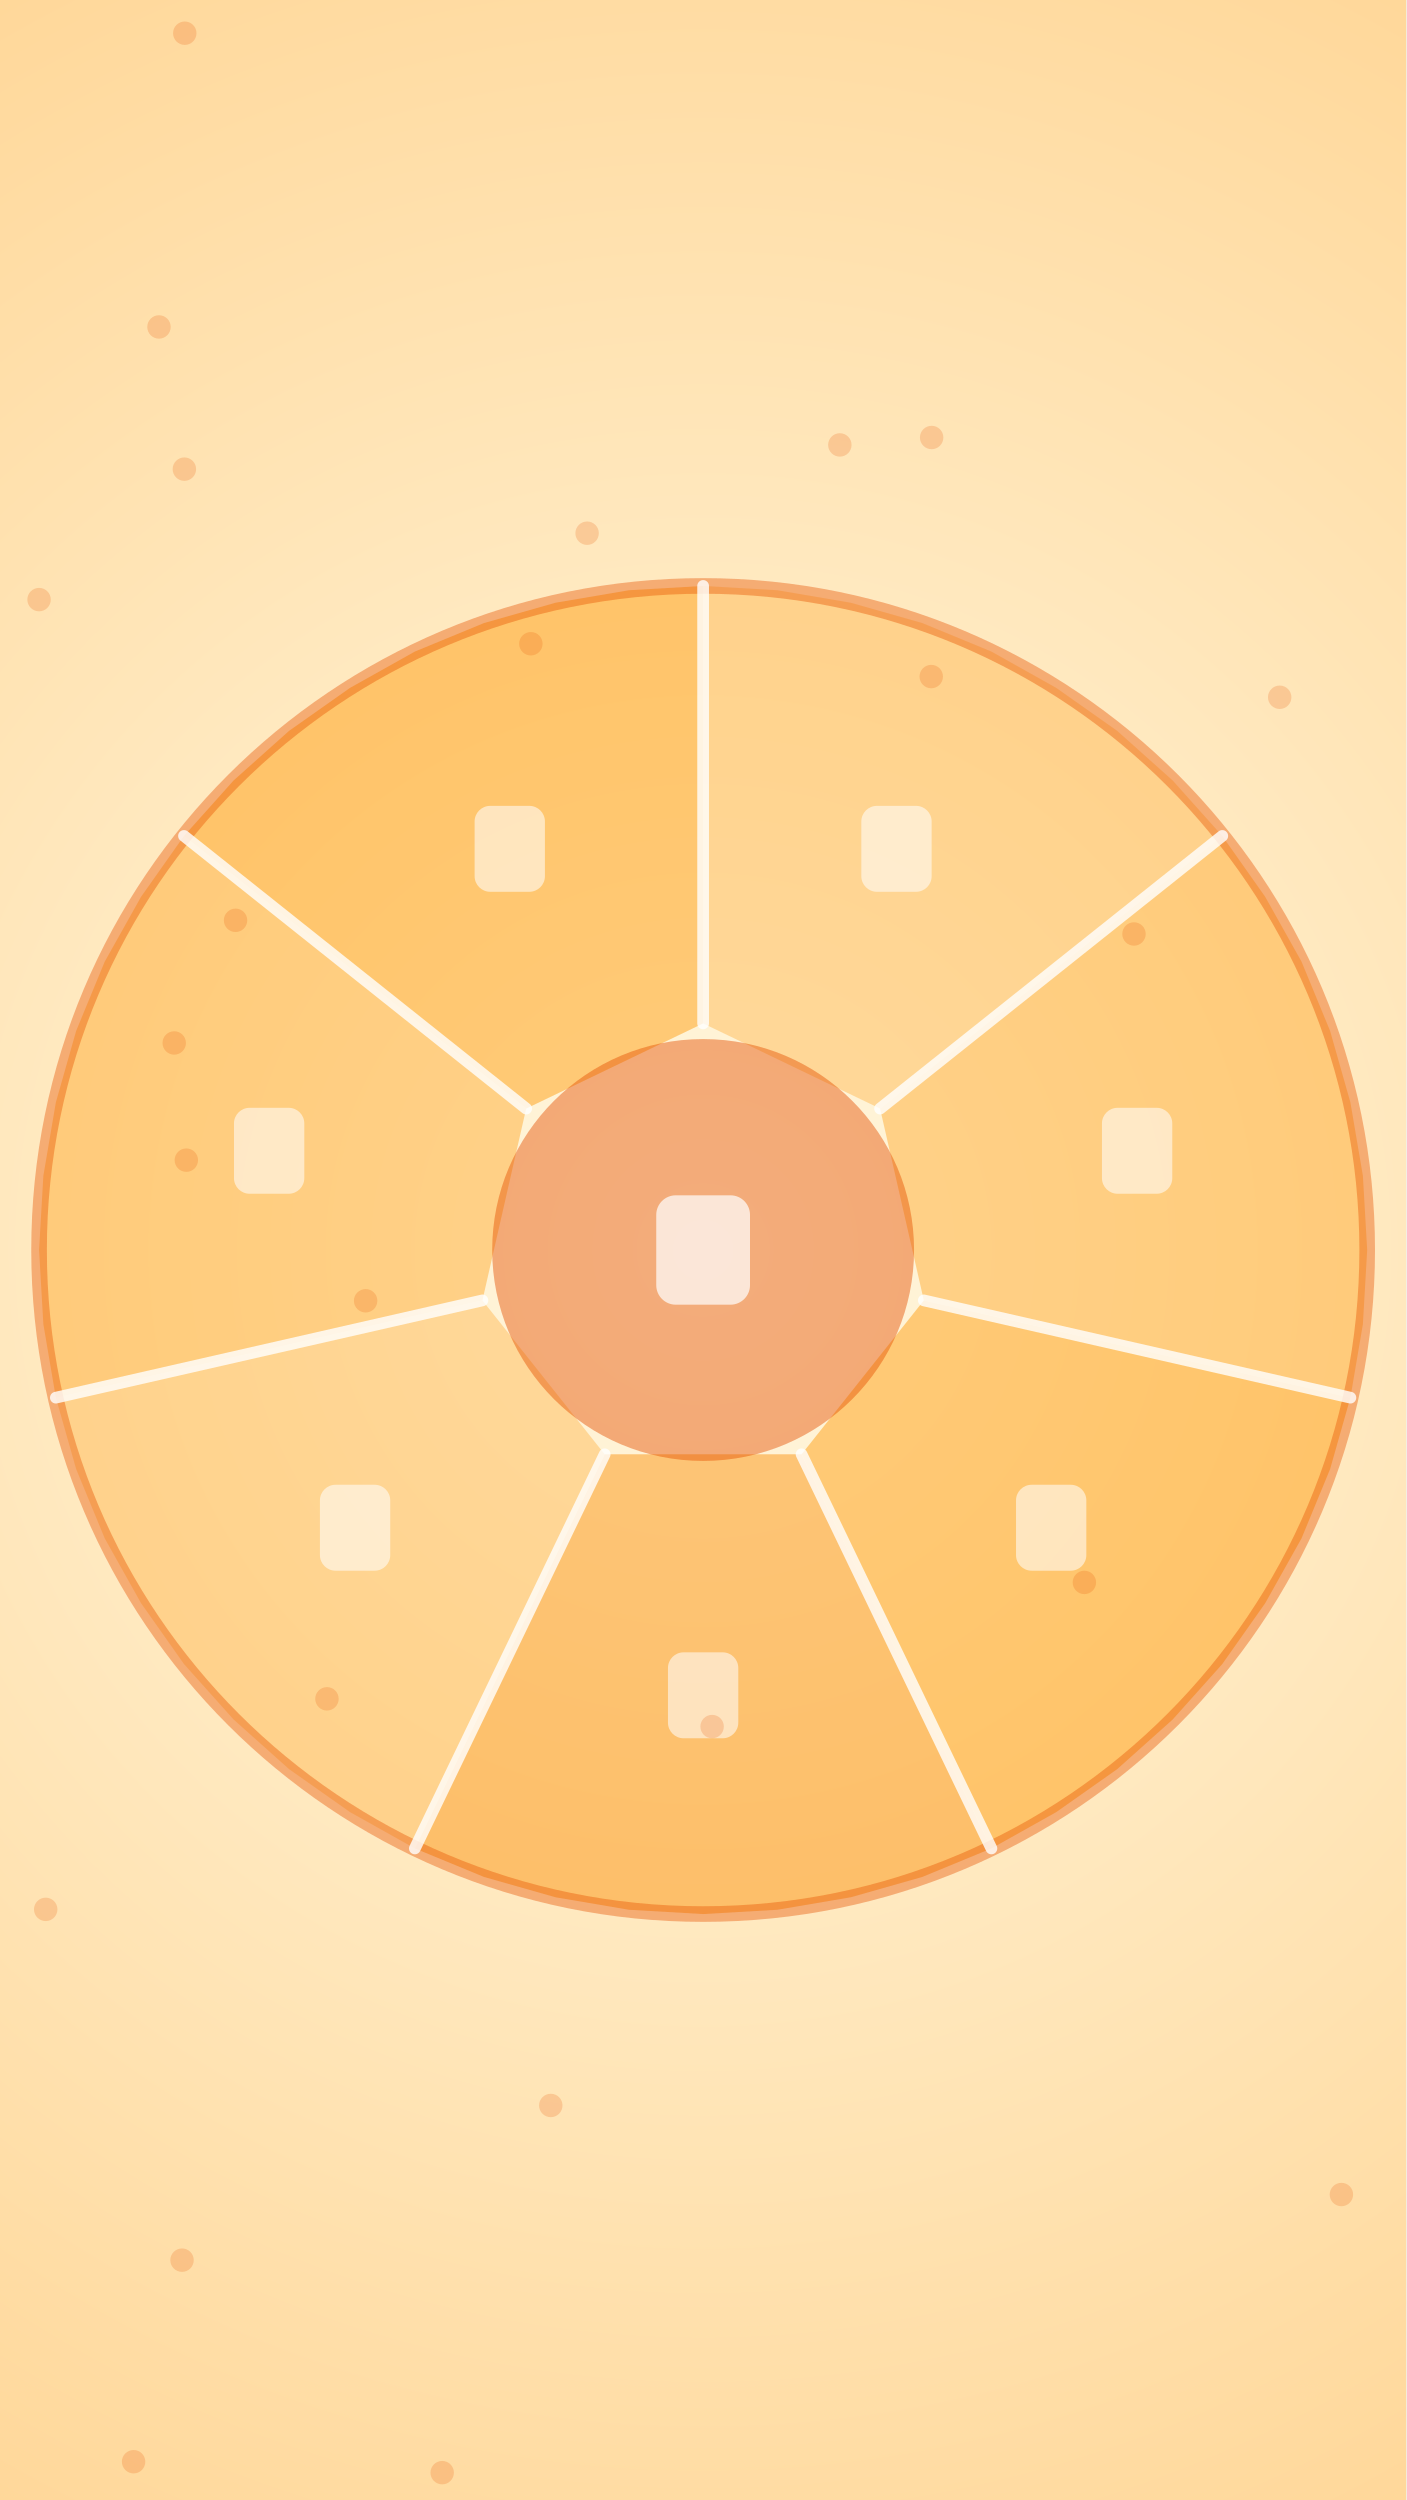
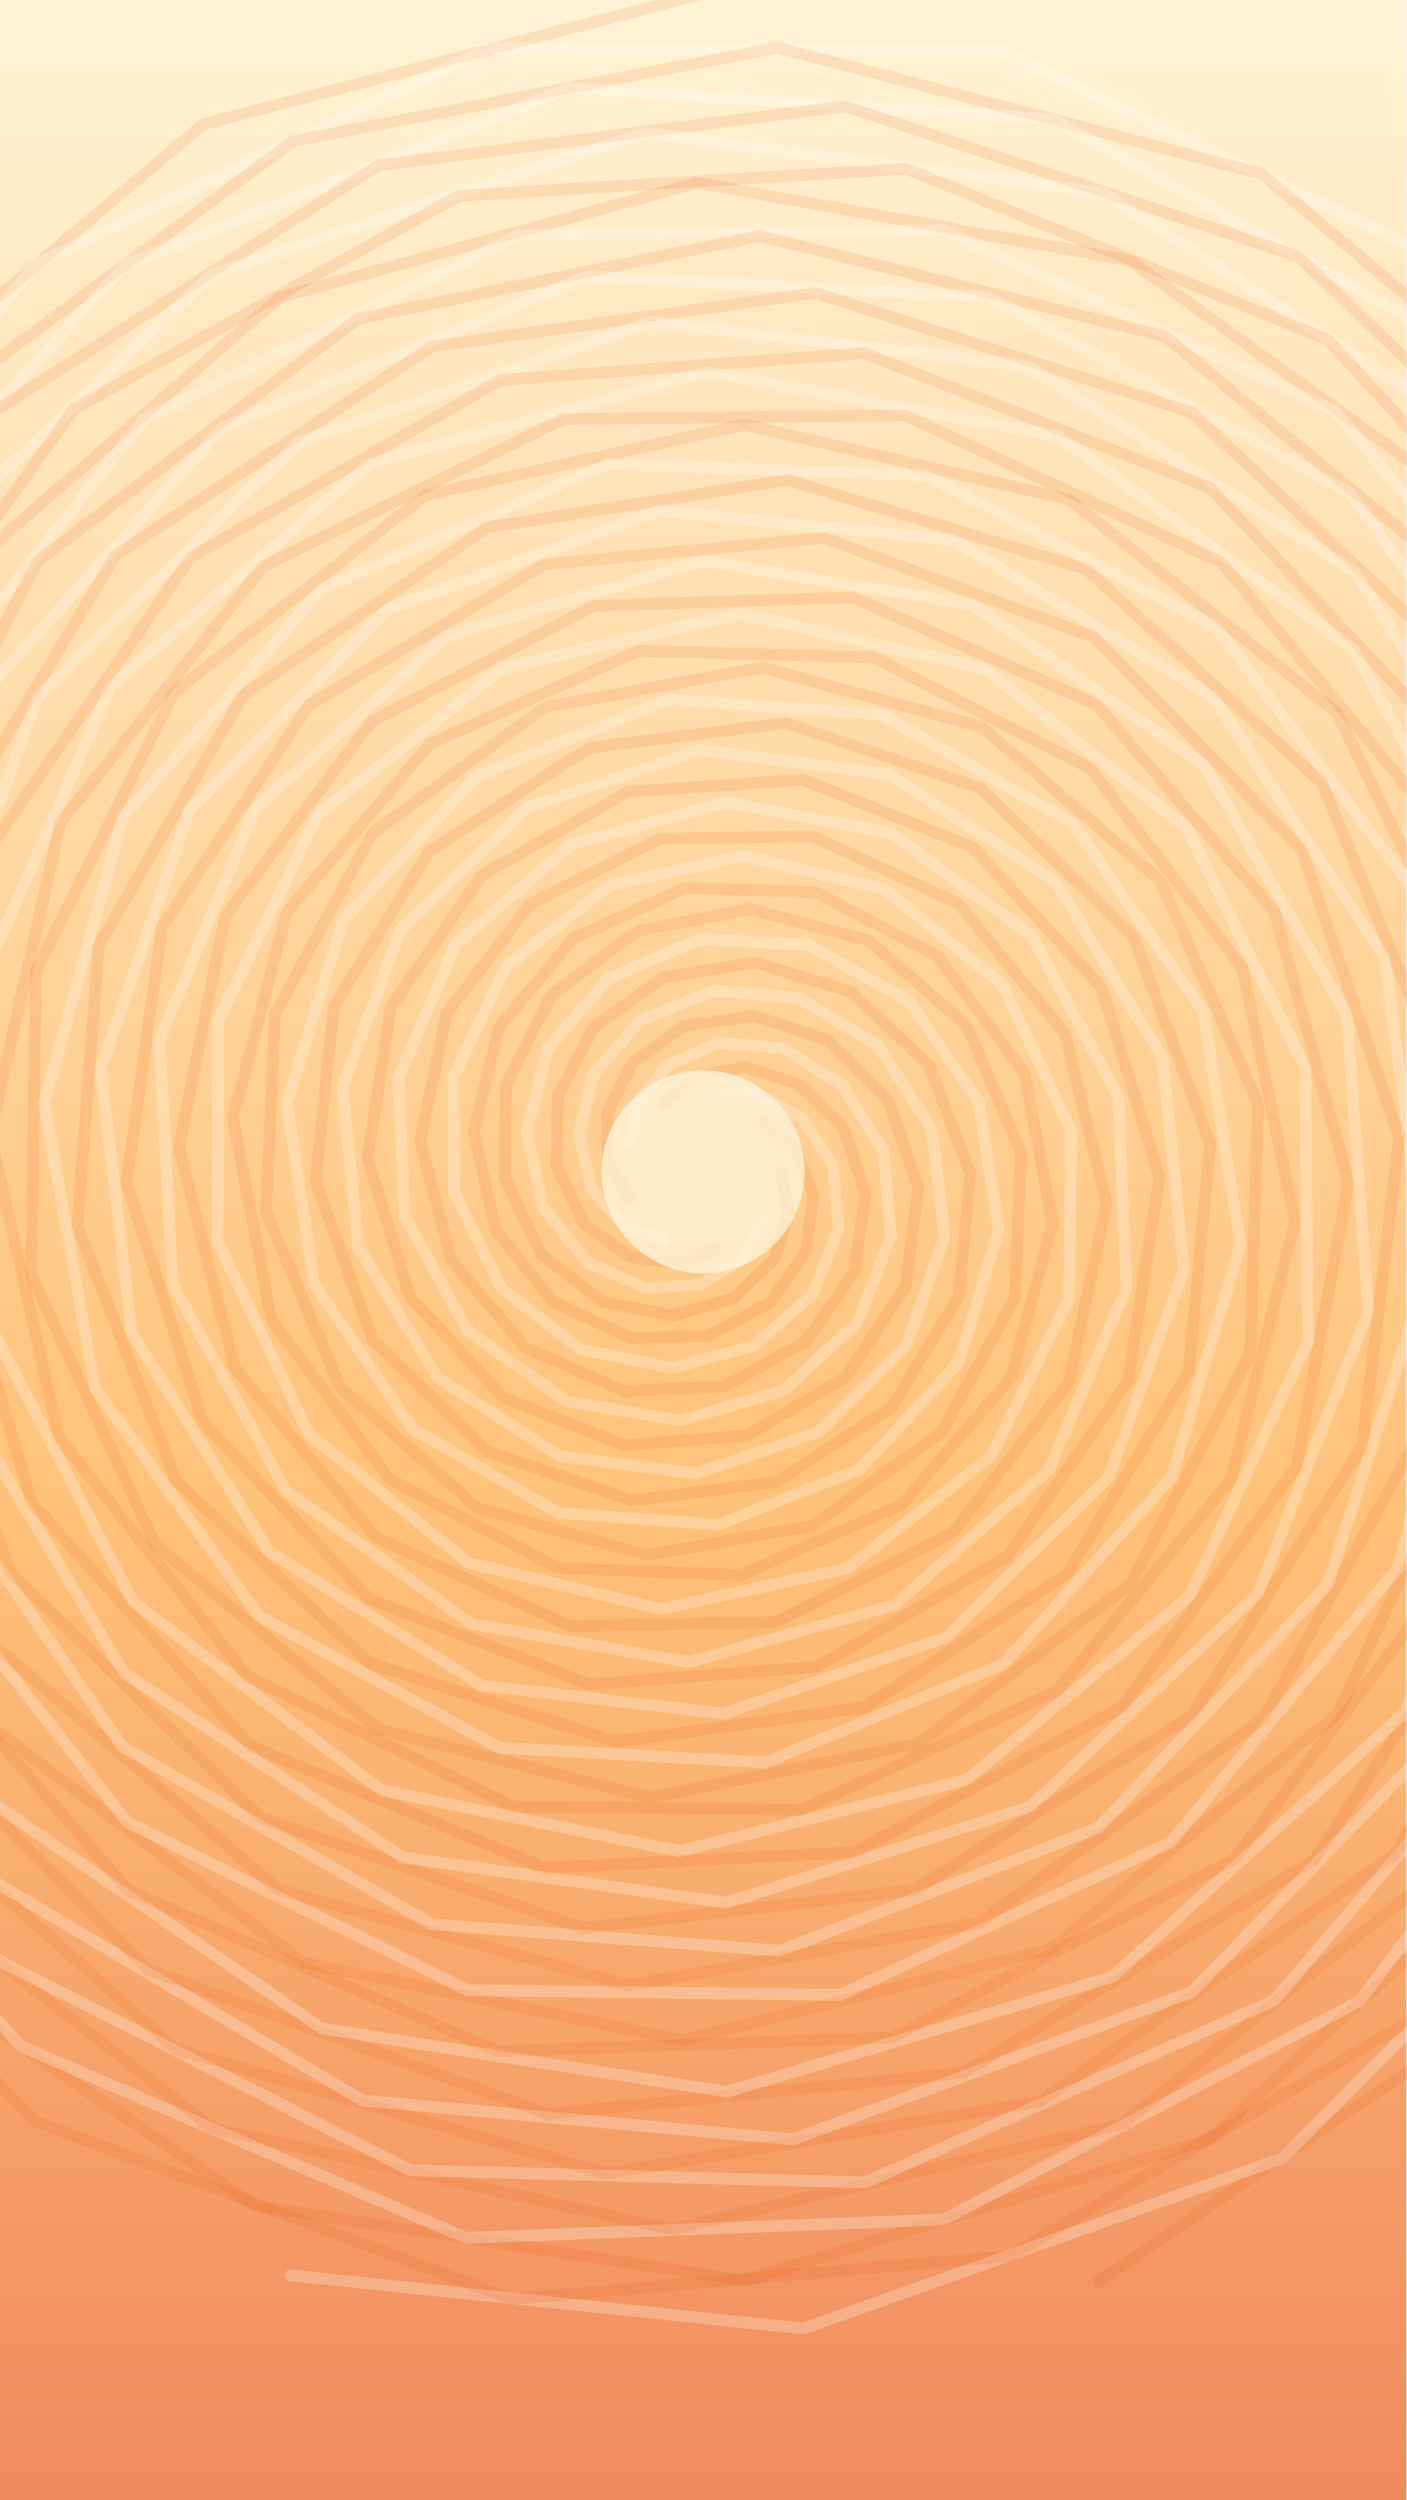
<svg xmlns="http://www.w3.org/2000/svg" viewBox="0 0 360 640" width="360" height="640">
  <defs>
-     <radialGradient id="g0" gradientUnits="userSpaceOnUse" cx="180" cy="320" r="500">
-       <stop offset="0" stop-color="#FFF8E1" stop-opacity="1.000" />
-       <stop offset="1" stop-color="#FFCC80" stop-opacity="1.000" />
-     </radialGradient>
+     <linearGradient id="g0" gradientUnits="userSpaceOnUse" x1="0" y1="0" x2="0" y2="640">
+       <stop offset="0" stop-color="#FFF3D6" stop-opacity="1.000" />
+       <stop offset="0.6" stop-color="#FFC27A" stop-opacity="1.000" />
+       <stop offset="1" stop-color="#F08A5D" stop-opacity="1.000" />
+     </linearGradient>
  </defs>
  <path d="M0,0h360v640h-360z" fill="url(#g0)" />
-   <path d="M180,262 L180,150 L199,151.1 L217.8,154.3 L236.1,159.5 L253.8,166.8 L270.4,176.1 L286,187.1 L300.2,199.8 L312.9,214 L225.3,283.8z" fill="#FFB74D" fill-opacity="0.45" />
-   <path d="M224.5,206.3h10a4,4 0 0 1 4,4v14a4,4 0 0 1 -4,4h-10a4,4 0 0 1 -4,-4v-14a4,4 0 0 1 4,-4z" fill="#FFFFFF" fill-opacity="0.55" />
-   <path d="M225.3,283.8 L312.9,214 L323.9,229.6 L333.2,246.2 L340.5,263.9 L345.7,282.2 L348.9,301 L350,320 L348.9,339 L345.7,357.8 L236.5,332.9z" fill="#FFA726" fill-opacity="0.45" />
-   <path d="M286.1,283.6h10a4,4 0 0 1 4,4v14a4,4 0 0 1 -4,4h-10a4,4 0 0 1 -4,-4v-14a4,4 0 0 1 4,-4z" fill="#FFFFFF" fill-opacity="0.55" />
-   <path d="M236.5,332.9 L345.7,357.8 L340.5,376.1 L333.2,393.8 L323.9,410.4 L312.9,426 L300.2,440.2 L286,452.9 L270.4,463.9 L253.8,473.2 L205.2,372.3z" fill="#FF9800" fill-opacity="0.45" />
-   <path d="M264.1,380.1h10a4,4 0 0 1 4,4v14a4,4 0 0 1 -4,4h-10a4,4 0 0 1 -4,-4v-14a4,4 0 0 1 4,-4z" fill="#FFFFFF" fill-opacity="0.55" />
-   <path d="M205.2,372.3 L253.8,473.2 L236.1,480.5 L217.8,485.7 L199,488.9 L180,490 L161,488.9 L142.2,485.7 L123.9,480.5 L106.2,473.2 L154.8,372.3z" fill="#FB8C00" fill-opacity="0.45" />
-   <path d="M175,423h10a4,4 0 0 1 4,4v14a4,4 0 0 1 -4,4h-10a4,4 0 0 1 -4,-4v-14a4,4 0 0 1 4,-4z" fill="#FFFFFF" fill-opacity="0.55" />
-   <path d="M154.8,372.3 L106.2,473.2 L89.6,463.9 L74,452.9 L59.8,440.2 L47.1,426 L36.1,410.4 L26.8,393.8 L19.5,376.1 L14.3,357.8 L123.5,332.9z" fill="#FFB74D" fill-opacity="0.45" />
-   <path d="M85.9,380.1h10a4,4 0 0 1 4,4v14a4,4 0 0 1 -4,4h-10a4,4 0 0 1 -4,-4v-14a4,4 0 0 1 4,-4z" fill="#FFFFFF" fill-opacity="0.55" />
-   <path d="M123.5,332.9 L14.3,357.8 L11.1,339 L10,320 L11.1,301 L14.3,282.2 L19.5,263.9 L26.8,246.2 L36.1,229.6 L47.1,214 L134.7,283.8z" fill="#FFA726" fill-opacity="0.45" />
-   <path d="M63.9,283.6h10a4,4 0 0 1 4,4v14a4,4 0 0 1 -4,4h-10a4,4 0 0 1 -4,-4v-14a4,4 0 0 1 4,-4z" fill="#FFFFFF" fill-opacity="0.55" />
-   <path d="M134.7,283.8 L47.1,214 L59.8,199.8 L74,187.1 L89.6,176.1 L106.2,166.8 L123.9,159.5 L142.2,154.3 L161,151.1 L180,150 L180,262z" fill="#FF9800" fill-opacity="0.45" />
-   <path d="M125.5,206.3h10a4,4 0 0 1 4,4v14a4,4 0 0 1 -4,4h-10a4,4 0 0 1 -4,-4v-14a4,4 0 0 1 4,-4z" fill="#FFFFFF" fill-opacity="0.55" />
-   <path d="M10,320a170,170 0 1,0 340,0a170,170 0 1,0 -340,0z" fill="none" stroke="#E65100" stroke-width="4" stroke-linecap="round" stroke-linejoin="round" stroke-opacity="0.4" />
-   <path d="M126,320a54,54 0 1,0 108,0a54,54 0 1,0 -108,0z" fill="#E65100" fill-opacity="0.45" />
-   <path d="M173,306h14a5,5 0 0 1 5,5v18a5,5 0 0 1 -5,5h-14a5,5 0 0 1 -5,-5v-18a5,5 0 0 1 5,-5z" fill="#FFFFFF" fill-opacity="0.7" />
-   <path d="M180,262L180,150" fill="none" stroke="#FFFFFF" stroke-width="3" stroke-linecap="round" stroke-linejoin="round" stroke-opacity="0.8" />
-   <path d="M225.3,283.8L312.9,214" fill="none" stroke="#FFFFFF" stroke-width="3" stroke-linecap="round" stroke-linejoin="round" stroke-opacity="0.8" />
-   <path d="M236.5,332.9L345.7,357.8" fill="none" stroke="#FFFFFF" stroke-width="3" stroke-linecap="round" stroke-linejoin="round" stroke-opacity="0.8" />
-   <path d="M205.2,372.3L253.8,473.2" fill="none" stroke="#FFFFFF" stroke-width="3" stroke-linecap="round" stroke-linejoin="round" stroke-opacity="0.8" />
-   <path d="M154.8,372.3L106.2,473.2" fill="none" stroke="#FFFFFF" stroke-width="3" stroke-linecap="round" stroke-linejoin="round" stroke-opacity="0.8" />
-   <path d="M123.5,332.9L14.3,357.8" fill="none" stroke="#FFFFFF" stroke-width="3" stroke-linecap="round" stroke-linejoin="round" stroke-opacity="0.8" />
-   <path d="M134.7,283.8L47.1,214" fill="none" stroke="#FFFFFF" stroke-width="3" stroke-linecap="round" stroke-linejoin="round" stroke-opacity="0.8" />
-   <path d="M37.7,83.7a3,3 0 1,0 6,0a3,3 0 1,0 -6,0zM212,113.9a3,3 0 1,0 6,0a3,3 0 1,0 -6,0zM44.7,297a3,3 0 1,0 6,0a3,3 0 1,0 -6,0zM147.3,136.5a3,3 0 1,0 6,0a3,3 0 1,0 -6,0zM138,539a3,3 0 1,0 6,0a3,3 0 1,0 -6,0zM44.2,120.1a3,3 0 1,0 6,0a3,3 0 1,0 -6,0zM7,153.5a3,3 0 1,0 6,0a3,3 0 1,0 -6,0zM31.2,630.2a3,3 0 1,0 6,0a3,3 0 1,0 -6,0zM110.2,633a3,3 0 1,0 6,0a3,3 0 1,0 -6,0zM43.6,578.6a3,3 0 1,0 6,0a3,3 0 1,0 -6,0zM179.3,442a3,3 0 1,0 6,0a3,3 0 1,0 -6,0zM235.4,173.2a3,3 0 1,0 6,0a3,3 0 1,0 -6,0zM80.7,434.9a3,3 0 1,0 6,0a3,3 0 1,0 -6,0zM44.3,8.5a3,3 0 1,0 6,0a3,3 0 1,0 -6,0zM274.6,405.1a3,3 0 1,0 6,0a3,3 0 1,0 -6,0zM90.6,333a3,3 0 1,0 6,0a3,3 0 1,0 -6,0zM324.6,178.5a3,3 0 1,0 6,0a3,3 0 1,0 -6,0zM41.6,267a3,3 0 1,0 6,0a3,3 0 1,0 -6,0zM57.3,235.6a3,3 0 1,0 6,0a3,3 0 1,0 -6,0zM8.7,488.8a3,3 0 1,0 6,0a3,3 0 1,0 -6,0zM287.3,239.1a3,3 0 1,0 6,0a3,3 0 1,0 -6,0zM132.9,164.8a3,3 0 1,0 6,0a3,3 0 1,0 -6,0zM340.4,561.8a3,3 0 1,0 6,0a3,3 0 1,0 -6,0zM235.5,112a3,3 0 1,0 6,0a3,3 0 1,0 -6,0z" fill="#E65100" fill-opacity="0.2" />
+   <path d="M200,300 L202,310.5 L198.2,322.4 L187.8,332.3 L172.3,336.8 L154.5,333.4 L138.7,321.2 L129.2,301.5 L129.5,277.8 L141,254.9 L163.1,238.3 L192,232.7 L222.4,240.8 L247.5,262.6 L261.4,295 L259.8,332.2 L241.1,366.6 L207.9,390.6 L165.6,398.1 L122.3,386.1 L87.1,355.1 L68.1,310.3 L70.4,259.6 L95.3,213.3 L139.4,181.1 L195,170.9 L251.4,186.1 L297.1,225.5 L322.1,282.6 L320,346.8 L289.4,405.5 L235,446.4 L166.3,460.2 L96.6,442.6 L39.7,395.3 L8,326.4 L9.2,248.6 L44.6,177.2 L108.9,126.8 L190.5,108.7 L273.8,127.9 L342.2,182.4 L381.4,262.8 L382.1,354.1 L342.5,438.6 L269,499 L174.6,522.3 L77.6,502.4 L-3,441.4 L-50.3,349.9 L-53.6,245 L-10.7,147.2 L71.6,76.1 L178.4,46.8 L289.3,66.7 L382.4,133.6 L438.5,235.7 L445.4,354 L399.9,465.5 L309.4,547.8 L190.5,583.8 L65.7,564.8 L-40.4,492.8 L-106.1,380.5 L-117.2,248.9" fill="none" stroke="#E65100" stroke-width="3" stroke-linecap="round" stroke-linejoin="round" stroke-opacity="0.12" />
+   <path d="M195.3,312.9 L190.1,322.2 L179.5,328.8 L165.2,329.7 L150.4,323.2 L139,309.1 L134.8,289.6 L140.2,268.5 L155.7,250.5 L179.3,240.4 L206.8,241.9 L232.6,256.2 L250.5,282 L255.7,314.9 L245.5,348.7 L220.3,376 L183.9,390.3 L142.9,387.3 L105.7,365.8 L80.4,328.7 L73.5,282.4 L87.8,235.7 L122.2,198.5 L171.1,179.1 L225.5,182.9 L274.7,210.9 L308,258.9 L317.6,318.5 L299.9,378.2 L256.9,426 L195.8,451.2 L127.8,447.4 L66.3,413.7 L24.3,355.3 L11.3,282.5 L31.4,209.4 L82.4,150.7 L155.5,118.8 L237.1,121.7 L311.2,160.4 L362.6,228.8 L379.9,314.5 L358,401.2 L299.7,471.6 L215,510.7 L119.8,509.5 L32.7,466.6 L-28.7,388.8 L-51,290.2 L-28.3,189.8 L36.7,107.5 L132.6,60.2 L241.4,58.9 L341.9,105.3 L413.9,192 L442,303.1 L419.2,417.3 L348.2,512.2 L241.6,568.2 L119.3,572.9 L5.2,523.8 L-78,428.9 L-112.7,305.5 L-90.7,177.3 L-14.5,69.5" fill="none" stroke="#FFFFFF" stroke-width="3" stroke-linecap="round" stroke-linejoin="round" stroke-opacity="0.25" />
+   <path d="M183.4,319.7 L173.4,323.5 L161.1,321.7 L149.5,313.2 L142.4,298.6 L142.8,280.6 L152.1,262.9 L169.8,250.2 L193.3,246.4 L217.8,253.9 L237.9,272.8 L248.4,300.4 L245.5,331.7 L228.3,360.2 L198.7,379.4 L161.8,384.1 L124.8,371.6 L95.4,342.9 L80.8,302.5 L85.4,257.8 L109.9,217.9 L150.9,191.4 L201.2,185.1 L251.1,201.8 L290.2,239.8 L309.8,292.8 L304.3,351 L273.3,402.8 L221.3,437.1 L157.7,445.9 L94.7,425.8 L45.1,379.1 L19.8,313.8 L25.3,242 L62.2,178 L124.7,135 L201.6,122.9 L278,145.7 L338.5,200.5 L370.3,277.8 L365.5,363.2 L323.5,439.9 L250.9,492.1 L161,508.3 L71.1,483.7 L-1,421.5 L-40,332.5 L-36.8,233.5 L9.6,143.7 L91.7,81.6 L194.5,60.4 L298.2,86.1 L382.3,155.1 L429.2,255.4 L428.5,368 L378.4,471.1 L287.3,543.8 L171.9,570.7 L54.3,544.8 L-42.2,469.7 L-97.9,358.6 L-100.4,232.3 L-47.4,115.6 L52,31.8 L179.8,-1.6" fill="none" stroke="#E65100" stroke-width="3" stroke-linecap="round" stroke-linejoin="round" stroke-opacity="0.12" />
+   <path d="M169.9,317.3 L159.8,313.7 L151.5,304.4 L148.2,290.5 L152.1,274.8 L164,261.2 L182.5,253.7 L204.3,255.4 L224.7,267.6 L238.6,289.1 L241.8,316.5 L232.1,344.4 L209.7,366.5 L178.2,377.2 L143.2,372.8 L112,352.6 L91.7,319.2 L87.7,278.3 L102.6,238 L134.8,206.8 L179.3,192 L227.6,198.2 L270.2,225.8 L297.6,270.7 L303.1,325 L283.9,378.1 L242.3,419.1 L185.2,438.7 L123.3,431.5 L68.9,397.2 L33.7,341.2 L25.8,273.6 L48.6,207.3 L99.1,156 L168.5,130.8 L244,138.2 L310.6,178.5 L354.4,245.1 L365.4,326 L339.9,405.6 L281.2,467.9 L199.6,499.4 L110.5,492.6 L31.3,447.1 L-21.7,370.3 L-36.7,276.3 L-9.2,183.1 L57,109.4 L150.3,70.7 L253.2,76.1 L345.4,126.1 L408.2,212.5 L428,319.5 L399.4,426.4 L326.2,512.1 L221.5,558.7 L105,555.6 L-0.5,501.8 L-73.8,406.3 L-99.3,286.6 L-70.3,165.8 L9.2,67.6 L124.8,12.4 L254.9,12.4 L374.1,69.2" fill="none" stroke="#FFFFFF" stroke-width="3" stroke-linecap="round" stroke-linejoin="round" stroke-opacity="0.25" />
+   <path d="M161.2,306.7 L155.7,297.5 L155.4,285 L161.8,272.2 L175,262.7 L192.8,260 L211.8,266.2 L227.3,281.5 L235.1,304 L231.8,329.4 L216.6,352.5 L191.2,367.5 L159.9,370 L128.9,357.8 L104.9,332 L94.1,296.4 L100.1,257.7 L123.4,224 L160.7,202.7 L205.5,199.6 L249,216.9 L282,252.8 L296.8,301.3 L288.8,353.4 L258,398.4 L209.1,426.7 L150.9,431.2 L94.6,409.4 L51.9,364 L32.4,302.8 L41.5,237.3 L79.1,180.5 L139.2,144.5 L210.9,137.7 L280.2,163.2 L333.2,217.5 L358.2,291.2 L348.7,370.3 L305,439.3 L234.2,483.8 L149.3,493.6 L66.5,465.2 L2.7,402.6 L-28.5,316.7 L-19.6,223.9 L29.5,142.3 L110.6,88.7 L208.7,75 L305,105.5 L380.2,175.9 L418.5,273.5 L410.9,380.1 L357.2,474.7 L266.3,538 L155.2,556.4 L45.1,524.6 L-42,447.2 L-88.1,338.1 L-82.6,217.8 L-25,109.8 L75.1,36.1 L199,12.2 L323,44.5 L422.6,128.3 L477.2,248.5" fill="none" stroke="#E65100" stroke-width="3" stroke-linecap="round" stroke-linejoin="round" stroke-opacity="0.12" />
+   <path d="M161.3,293 L163.1,282.4 L170.8,272.7 L184,267 L200.1,268.3 L215.6,277.7 L226.1,294.6 L228.1,316.4 L219.5,338.5 L200.7,355.9 L174.2,363.7 L145.1,358.8 L119.6,340.6 L103.6,311.3 L102,276.1 L116.6,241.9 L146.1,216.2 L185.7,205.4 L227.9,213.2 L264.2,239.6 L286.3,280.9 L288.4,329.7 L268.5,376.3 L228.9,410.9 L176.3,425.5 L120.7,415.7 L73.2,381.6 L44.2,328.7 L40.8,266.5 L65.3,207.1 L114.5,162.8 L179.8,143.6 L249,154.8 L308.2,195.8 L344.8,259.9 L350.3,335.6 L322,408 L263.7,462.5 L185.9,487.1 L103.1,475.5 L31.8,428.3 L-13.2,353.2 L-21.7,264.2 L9.7,178.5 L76.4,113.2 L166.5,82.4 L263,93.7 L346.9,146.4 L400.9,231.8 L413.1,334.1 L379.5,433.4 L305,510 L203,547.7 L92.7,537.7 L-4.2,480.1 L-67.9,384.9 L-84.7,269.5 L-49.6,156.4 L32.1,67.9 L145.7,22.5 L269.8,30.6 L379.9,92.1 L454,196.8 L476.2,325 L440.4,452.1" fill="none" stroke="#FFFFFF" stroke-width="3" stroke-linecap="round" stroke-linejoin="round" stroke-opacity="0.25" />
+   <path d="M170.2,282.6 L178.3,275.7 L190.6,273.2 L204.3,277.4 L215.9,288.7 L221.6,305.8 L218.7,325.6 L206.2,343.5 L185.4,354.9 L159.8,356.1 L134.5,345 L115.4,322.5 L107.6,292.1 L114.3,259.5 L135.7,231.4 L168.9,214.7 L208.1,214.1 L245.3,231.3 L272.6,264.5 L283.3,308.1 L273.6,353.9 L243.8,392.5 L198.5,415.3 L145.9,416.3 L96.3,393.6 L60.1,350.2 L45.8,293.6 L57.7,234.4 L95.1,184.7 L152.1,155.1 L218.3,152.9 L280.6,180.3 L326.3,233.4 L345.2,302.8 L331.9,375.5 L287.3,436.9 L219,474.1 L139.4,478.2 L64,446.9 L8.1,384.7 L-16,302.6 L-2.1,216.3 L48.8,142.7 L128.1,97.3 L221.1,90.4 L309.8,124.9 L376.4,195.7 L406.6,290.1 L392.9,390.2 L336.4,476.2 L246.6,530.6 L140.3,541.2 L38,504.3 L-39.9,425.5 L-76.9,319.1 L-64.3,205.2 L-2.8,106.2 L96.9,42.3 L216.4,27.2 L332.5,65.7 L422.2,151.7 L466.8,269.8 L456.1,397.5 L390.4,509.9 L281.2,584.1" fill="none" stroke="#E65100" stroke-width="3" stroke-linecap="round" stroke-linejoin="round" stroke-opacity="0.12" />
+   <path d="M183.7,280.4 L194.4,280.3 L205.4,286.3 L213.2,298.3 L214.7,314.5 L208.1,331.2 L193.1,344.5 L172.1,350.2 L148.8,345.5 L128.4,329.9 L116.2,305.1 L116.1,275.6 L129.7,247.3 L155.9,226.7 L190.3,219.1 L226.5,227.6 L256.8,252.3 L274.2,289.5 L273.7,332.5 L253.8,372.7 L216.9,401.5 L169.2,411.9 L119.9,400.1 L79,367 L55.7,317.7 L55.9,261.2 L81.4,208.6 L128.7,171 L189.4,157.1 L252.1,171.2 L304,212.2 L334.1,273.3 L334.9,343.3 L304.5,408.6 L247.5,455.6 L173.9,473.9 L97.7,458.3 L34.1,410.1 L-3.4,337.6 L-6,254 L28.4,175.7 L94.7,118.7 L181,95.2 L270.8,111.6 L346.5,166.2 L392.1,249.7 L397.4,346.7 L359.7,438.4 L284.7,506.1 L186.1,535.5 L82.4,519.3 L-5.7,458.9 L-60.2,364.7 L-69.1,254.4 L-28.8,149.1 L54.2,70.2 L165,34 L282.5,49.4 L383.6,114.8 L447.6,219.1 L460.8,342.6 L418.8,461.7 L328.3,552.5 L205.7,596.1 L74.4,582.5" fill="none" stroke="#FFFFFF" stroke-width="3" stroke-linecap="round" stroke-linejoin="round" stroke-opacity="0.25" />
+   <path d="M195.5,287.4 L203.7,294.2 L208.2,305.9 L206.4,320.1 L197.2,333.4 L181.3,342 L161.4,342.5 L141.6,333.3 L126.8,314.7 L121.3,289.6 L127.9,262.8 L146.8,240.2 L175.5,227.3 L208.8,228.4 L240,244.7 L262.2,274.6 L269.5,313 L258.8,352.7 L230.8,385.2 L189.6,403.2 L142.8,401.4 L99.7,378.6 L69.5,337.9 L59.6,286.2 L73.5,233.4 L110.1,190.4 L163.5,166.6 L223.8,168.3 L279.2,196.8 L318.1,247.9 L331.5,312.7 L315.1,378.8 L270.5,432.9 L205.3,463.3 L131.4,462.5 L63.3,429.1 L15.1,368 L-2.5,290.3 L15.5,210.6 L67.3,145 L144.1,107.3 L231.6,106.3 L312.7,144 L370.9,214.4 L393.5,304.9 L374.6,398.2 L316.2,475.8 L228.3,521.6 L127.3,525.1 L32.9,484 L-35.9,404.8 L-64.4,301.9 L-45.4,194.8 L18.9,104.7 L117.5,50.1 L231.9,43.2 L339.9,86.9 L419.9,174.3 L455,289.5 L436.8,410.5 L367.3,513.5 L258.5,577.5 L130.8,588.6 L8.9,543 L-82.8,448" fill="none" stroke="#E65100" stroke-width="3" stroke-linecap="round" stroke-linejoin="round" stroke-opacity="0.12" />
+   <path d="M154,300a26,26 0 1,0 52,0a26,26 0 1,0 -52,0z" fill="#FFF8E1" fill-opacity="0.7" />
</svg>
